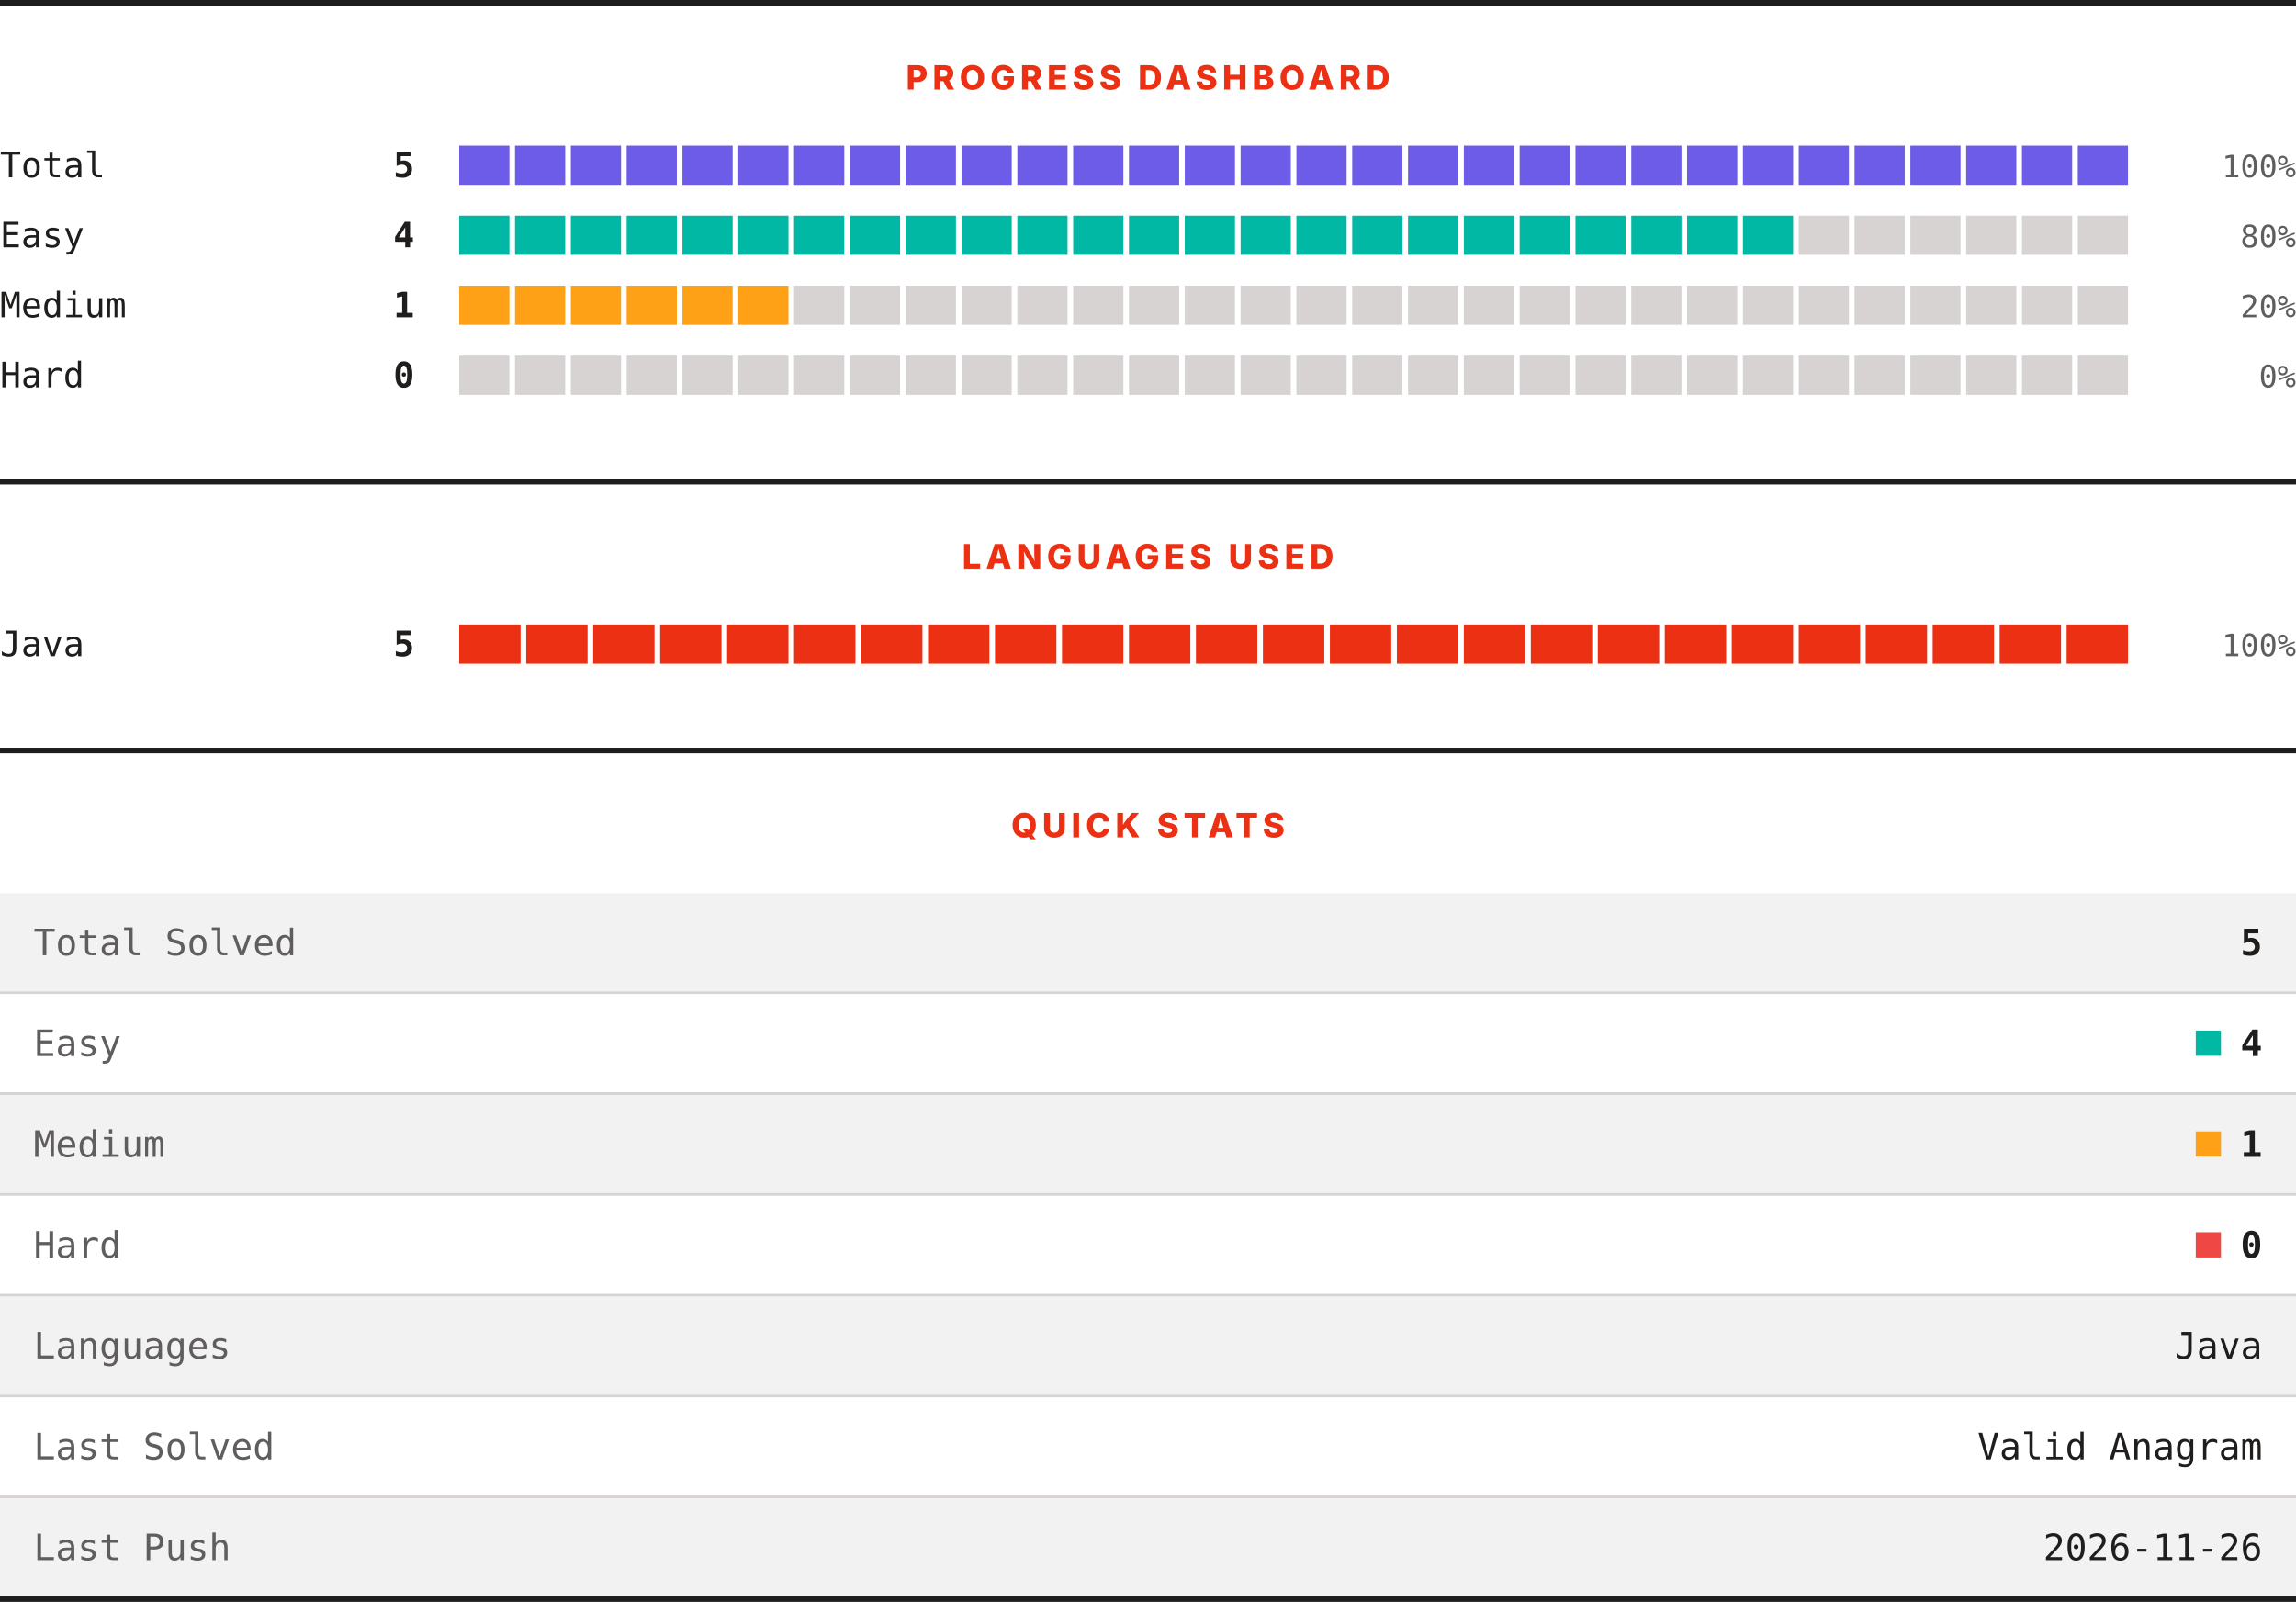
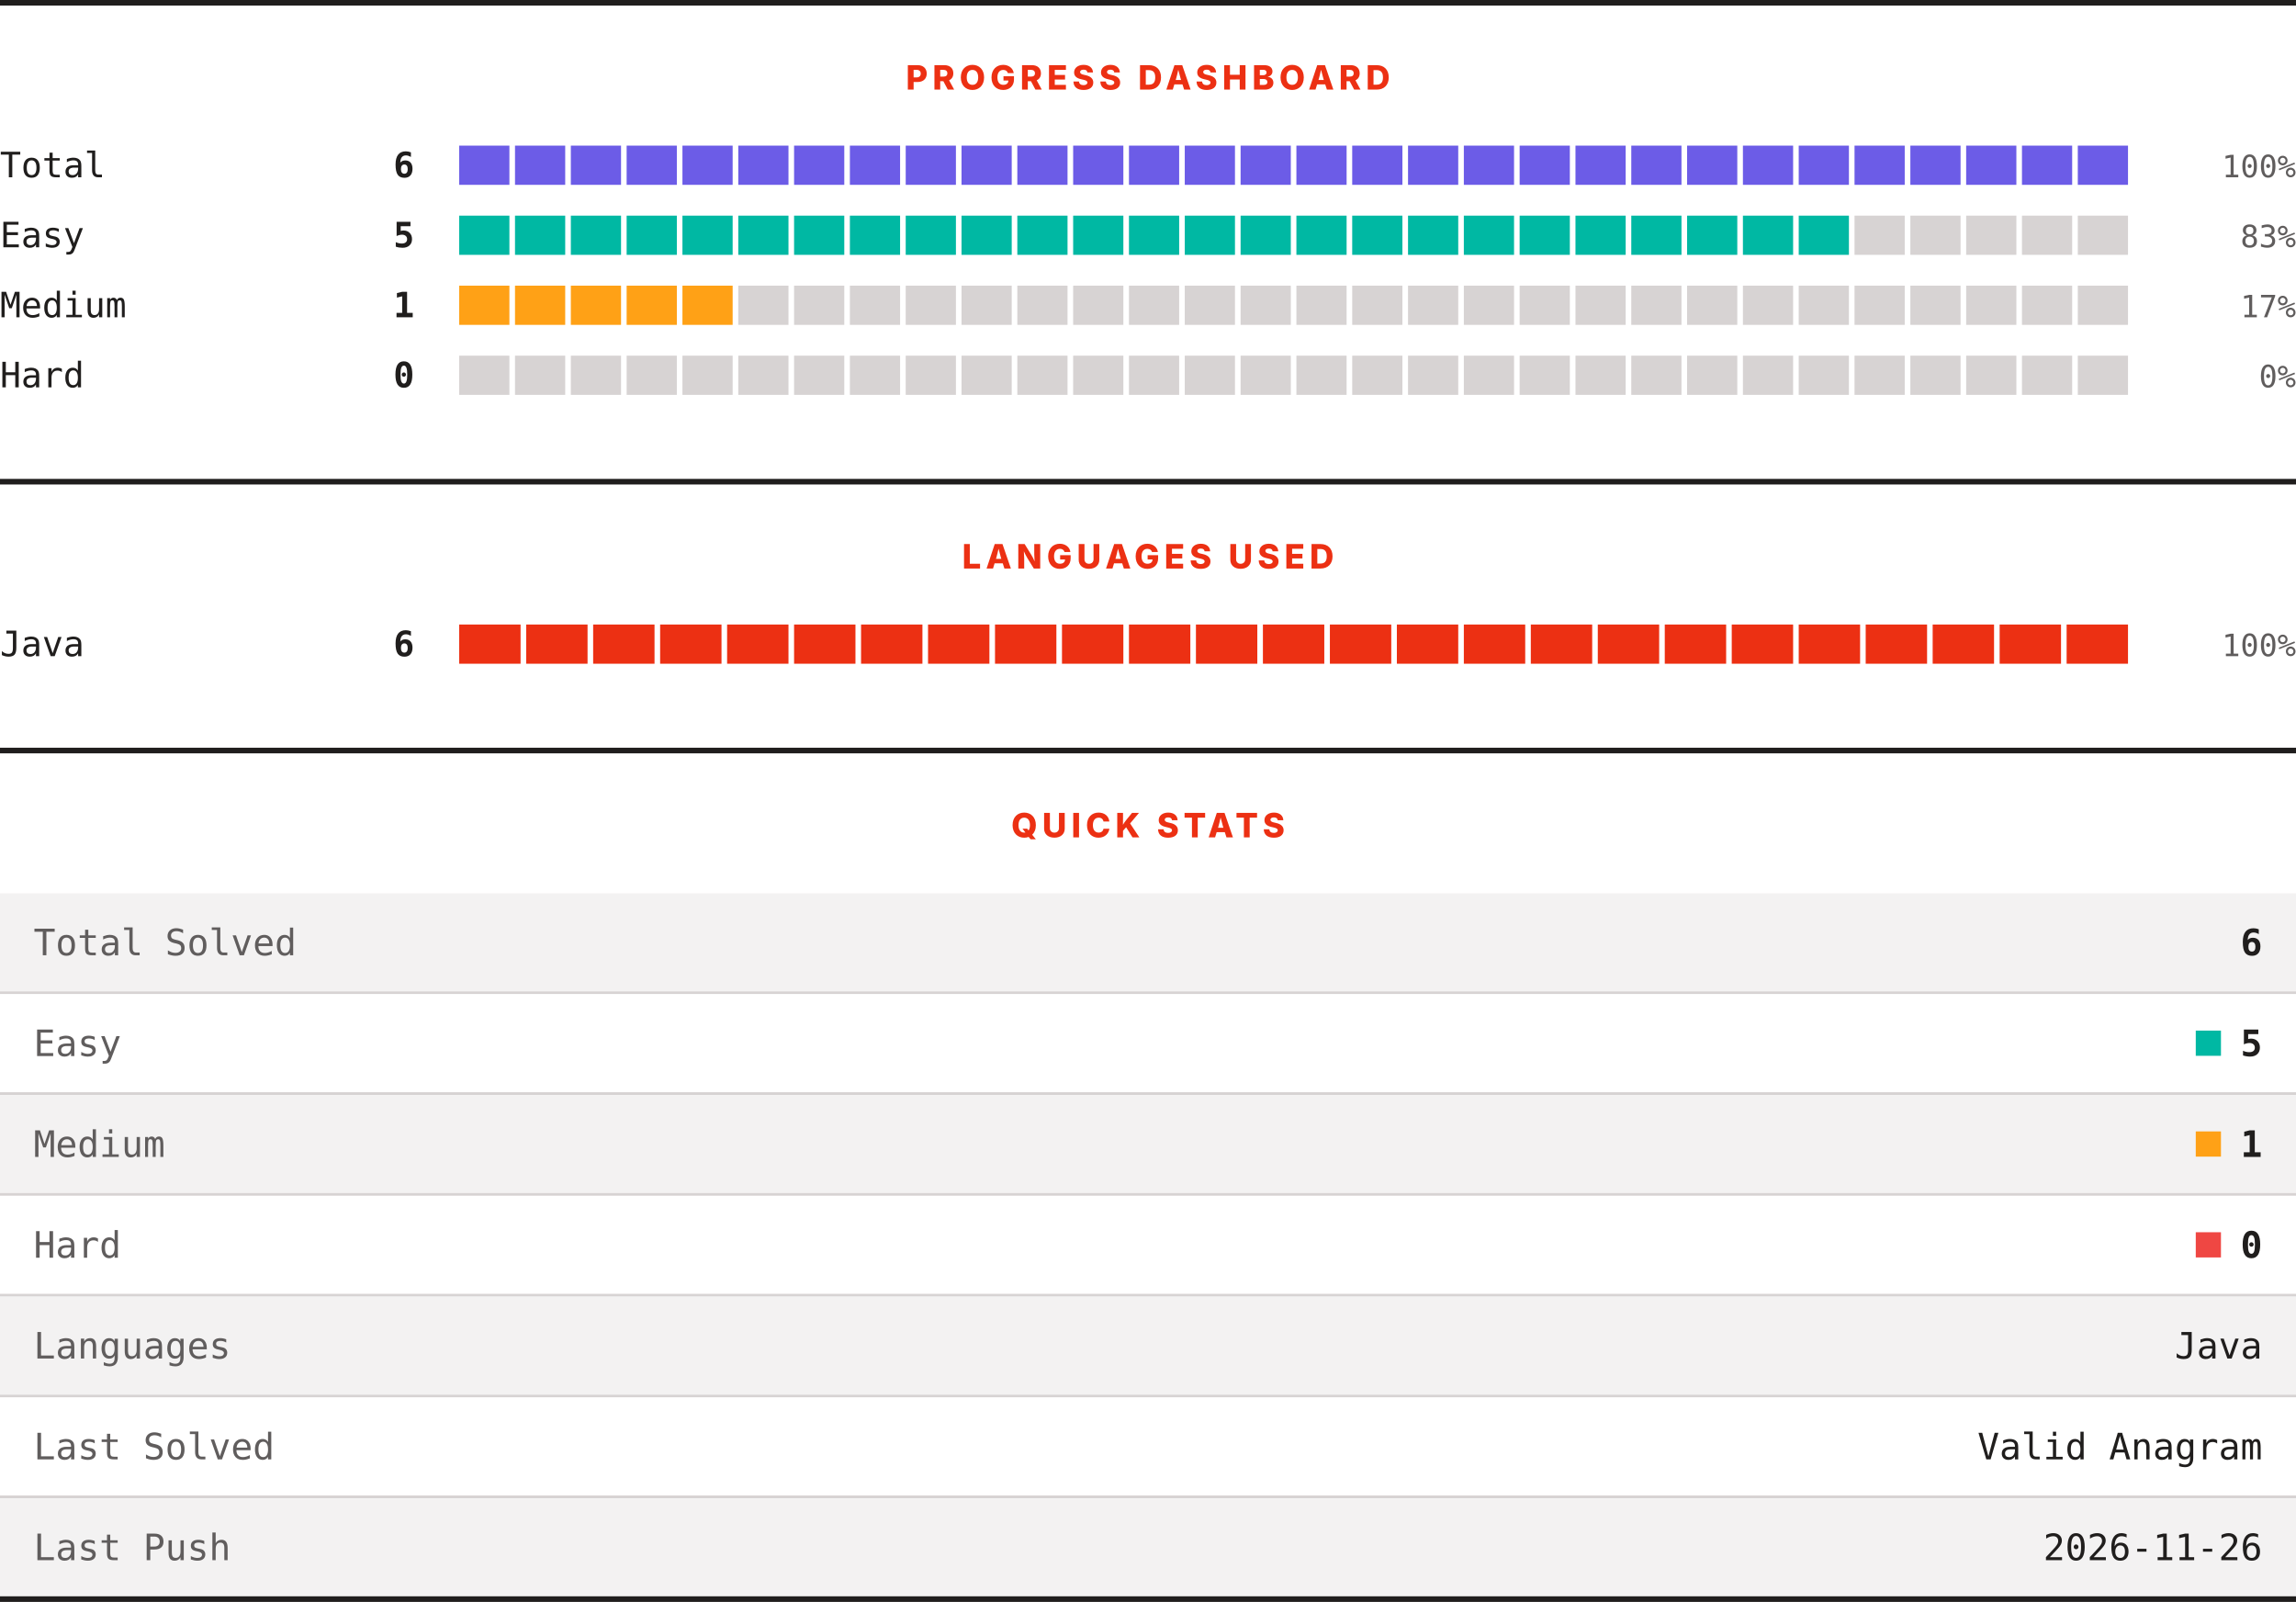
<svg xmlns="http://www.w3.org/2000/svg" width="820" height="572" viewBox="0 0 820 572" role="img" aria-label="LeetCode progress, languages and quick stats">
  <rect width="820" height="572" fill="#ffffff" />
  <rect x="0" y="0" width="820" height="2" fill="#201e1d" />
  <text x="410" y="32" text-anchor="middle" font-family="Archivo, system-ui, -apple-system, Segoe UI, sans-serif" font-size="12" font-weight="800" letter-spacing="1.68" fill="#ec3013">PROGRESS DASHBOARD</text>
  <text x="0" y="63.3" font-family="ui-monospace, SFMono-Regular, Menlo, Consolas, monospace" font-size="12.5" fill="#201e1d">Total</text>
-   <text x="148" y="63.3" text-anchor="end" font-family="ui-monospace, SFMono-Regular, Menlo, Consolas, monospace" font-size="12.5" font-weight="700" fill="#201e1d">5</text>
+   <text x="148" y="63.3" text-anchor="end" font-family="ui-monospace, SFMono-Regular, Menlo, Consolas, monospace" font-size="12.5" font-weight="700" fill="#201e1d">6</text>
  <rect x="164.00" y="52" width="17.93" height="14" fill="#6c5ce7" />
  <rect x="183.93" y="52" width="17.93" height="14" fill="#6c5ce7" />
  <rect x="203.87" y="52" width="17.93" height="14" fill="#6c5ce7" />
  <rect x="223.80" y="52" width="17.93" height="14" fill="#6c5ce7" />
  <rect x="243.73" y="52" width="17.93" height="14" fill="#6c5ce7" />
  <rect x="263.67" y="52" width="17.93" height="14" fill="#6c5ce7" />
  <rect x="283.60" y="52" width="17.93" height="14" fill="#6c5ce7" />
  <rect x="303.53" y="52" width="17.93" height="14" fill="#6c5ce7" />
  <rect x="323.47" y="52" width="17.93" height="14" fill="#6c5ce7" />
  <rect x="343.40" y="52" width="17.93" height="14" fill="#6c5ce7" />
  <rect x="363.33" y="52" width="17.93" height="14" fill="#6c5ce7" />
  <rect x="383.27" y="52" width="17.93" height="14" fill="#6c5ce7" />
  <rect x="403.20" y="52" width="17.93" height="14" fill="#6c5ce7" />
  <rect x="423.13" y="52" width="17.93" height="14" fill="#6c5ce7" />
  <rect x="443.07" y="52" width="17.93" height="14" fill="#6c5ce7" />
  <rect x="463.00" y="52" width="17.93" height="14" fill="#6c5ce7" />
  <rect x="482.93" y="52" width="17.93" height="14" fill="#6c5ce7" />
  <rect x="502.87" y="52" width="17.93" height="14" fill="#6c5ce7" />
  <rect x="522.80" y="52" width="17.93" height="14" fill="#6c5ce7" />
  <rect x="542.73" y="52" width="17.93" height="14" fill="#6c5ce7" />
  <rect x="562.67" y="52" width="17.93" height="14" fill="#6c5ce7" />
  <rect x="582.60" y="52" width="17.93" height="14" fill="#6c5ce7" />
  <rect x="602.53" y="52" width="17.93" height="14" fill="#6c5ce7" />
  <rect x="622.47" y="52" width="17.93" height="14" fill="#6c5ce7" />
  <rect x="642.40" y="52" width="17.93" height="14" fill="#6c5ce7" />
  <rect x="662.33" y="52" width="17.93" height="14" fill="#6c5ce7" />
  <rect x="682.27" y="52" width="17.93" height="14" fill="#6c5ce7" />
  <rect x="702.20" y="52" width="17.93" height="14" fill="#6c5ce7" />
  <rect x="722.13" y="52" width="17.93" height="14" fill="#6c5ce7" />
  <rect x="742.07" y="52" width="17.93" height="14" fill="#6c5ce7" />
  <text x="820" y="63.3" text-anchor="end" font-family="ui-monospace, SFMono-Regular, Menlo, Consolas, monospace" font-size="11" fill="#605d5d">100%</text>
  <text x="0" y="88.3" font-family="ui-monospace, SFMono-Regular, Menlo, Consolas, monospace" font-size="12.5" fill="#201e1d">Easy</text>
-   <text x="148" y="88.3" text-anchor="end" font-family="ui-monospace, SFMono-Regular, Menlo, Consolas, monospace" font-size="12.5" font-weight="700" fill="#201e1d">4</text>
+   <text x="148" y="88.3" text-anchor="end" font-family="ui-monospace, SFMono-Regular, Menlo, Consolas, monospace" font-size="12.5" font-weight="700" fill="#201e1d">5</text>
  <rect x="164.00" y="77" width="17.93" height="14" fill="#00b8a3" />
  <rect x="183.93" y="77" width="17.93" height="14" fill="#00b8a3" />
  <rect x="203.87" y="77" width="17.93" height="14" fill="#00b8a3" />
  <rect x="223.80" y="77" width="17.93" height="14" fill="#00b8a3" />
  <rect x="243.73" y="77" width="17.93" height="14" fill="#00b8a3" />
  <rect x="263.67" y="77" width="17.93" height="14" fill="#00b8a3" />
  <rect x="283.60" y="77" width="17.93" height="14" fill="#00b8a3" />
  <rect x="303.53" y="77" width="17.93" height="14" fill="#00b8a3" />
  <rect x="323.47" y="77" width="17.93" height="14" fill="#00b8a3" />
  <rect x="343.40" y="77" width="17.93" height="14" fill="#00b8a3" />
  <rect x="363.33" y="77" width="17.93" height="14" fill="#00b8a3" />
  <rect x="383.27" y="77" width="17.93" height="14" fill="#00b8a3" />
  <rect x="403.20" y="77" width="17.93" height="14" fill="#00b8a3" />
  <rect x="423.13" y="77" width="17.93" height="14" fill="#00b8a3" />
  <rect x="443.07" y="77" width="17.93" height="14" fill="#00b8a3" />
  <rect x="463.00" y="77" width="17.93" height="14" fill="#00b8a3" />
  <rect x="482.93" y="77" width="17.93" height="14" fill="#00b8a3" />
  <rect x="502.87" y="77" width="17.93" height="14" fill="#00b8a3" />
  <rect x="522.80" y="77" width="17.93" height="14" fill="#00b8a3" />
  <rect x="542.73" y="77" width="17.93" height="14" fill="#00b8a3" />
  <rect x="562.67" y="77" width="17.93" height="14" fill="#00b8a3" />
  <rect x="582.60" y="77" width="17.93" height="14" fill="#00b8a3" />
  <rect x="602.53" y="77" width="17.93" height="14" fill="#00b8a3" />
  <rect x="622.47" y="77" width="17.93" height="14" fill="#00b8a3" />
-   <rect x="642.40" y="77" width="17.93" height="14" fill="#d7d3d3" />
+   <rect x="642.40" y="77" width="17.93" height="14" fill="#00b8a3" />
  <rect x="662.33" y="77" width="17.93" height="14" fill="#d7d3d3" />
  <rect x="682.27" y="77" width="17.93" height="14" fill="#d7d3d3" />
  <rect x="702.20" y="77" width="17.93" height="14" fill="#d7d3d3" />
  <rect x="722.13" y="77" width="17.93" height="14" fill="#d7d3d3" />
  <rect x="742.07" y="77" width="17.93" height="14" fill="#d7d3d3" />
-   <text x="820" y="88.3" text-anchor="end" font-family="ui-monospace, SFMono-Regular, Menlo, Consolas, monospace" font-size="11" fill="#605d5d">80%</text>
+   <text x="820" y="88.3" text-anchor="end" font-family="ui-monospace, SFMono-Regular, Menlo, Consolas, monospace" font-size="11" fill="#605d5d">83%</text>
  <text x="0" y="113.3" font-family="ui-monospace, SFMono-Regular, Menlo, Consolas, monospace" font-size="12.5" fill="#201e1d">Medium</text>
  <text x="148" y="113.3" text-anchor="end" font-family="ui-monospace, SFMono-Regular, Menlo, Consolas, monospace" font-size="12.5" font-weight="700" fill="#201e1d">1</text>
  <rect x="164.00" y="102" width="17.93" height="14" fill="#ffa116" />
  <rect x="183.93" y="102" width="17.93" height="14" fill="#ffa116" />
  <rect x="203.87" y="102" width="17.93" height="14" fill="#ffa116" />
  <rect x="223.80" y="102" width="17.93" height="14" fill="#ffa116" />
  <rect x="243.73" y="102" width="17.93" height="14" fill="#ffa116" />
-   <rect x="263.67" y="102" width="17.93" height="14" fill="#ffa116" />
+   <rect x="263.67" y="102" width="17.93" height="14" fill="#d7d3d3" />
  <rect x="283.60" y="102" width="17.93" height="14" fill="#d7d3d3" />
  <rect x="303.53" y="102" width="17.93" height="14" fill="#d7d3d3" />
  <rect x="323.47" y="102" width="17.93" height="14" fill="#d7d3d3" />
  <rect x="343.40" y="102" width="17.93" height="14" fill="#d7d3d3" />
  <rect x="363.33" y="102" width="17.93" height="14" fill="#d7d3d3" />
  <rect x="383.27" y="102" width="17.93" height="14" fill="#d7d3d3" />
  <rect x="403.20" y="102" width="17.93" height="14" fill="#d7d3d3" />
  <rect x="423.13" y="102" width="17.93" height="14" fill="#d7d3d3" />
  <rect x="443.07" y="102" width="17.93" height="14" fill="#d7d3d3" />
  <rect x="463.00" y="102" width="17.93" height="14" fill="#d7d3d3" />
  <rect x="482.93" y="102" width="17.93" height="14" fill="#d7d3d3" />
  <rect x="502.87" y="102" width="17.93" height="14" fill="#d7d3d3" />
  <rect x="522.80" y="102" width="17.93" height="14" fill="#d7d3d3" />
  <rect x="542.73" y="102" width="17.93" height="14" fill="#d7d3d3" />
  <rect x="562.67" y="102" width="17.93" height="14" fill="#d7d3d3" />
  <rect x="582.60" y="102" width="17.93" height="14" fill="#d7d3d3" />
  <rect x="602.53" y="102" width="17.93" height="14" fill="#d7d3d3" />
  <rect x="622.47" y="102" width="17.93" height="14" fill="#d7d3d3" />
  <rect x="642.40" y="102" width="17.93" height="14" fill="#d7d3d3" />
  <rect x="662.33" y="102" width="17.93" height="14" fill="#d7d3d3" />
  <rect x="682.27" y="102" width="17.93" height="14" fill="#d7d3d3" />
  <rect x="702.20" y="102" width="17.93" height="14" fill="#d7d3d3" />
  <rect x="722.13" y="102" width="17.93" height="14" fill="#d7d3d3" />
  <rect x="742.07" y="102" width="17.93" height="14" fill="#d7d3d3" />
-   <text x="820" y="113.3" text-anchor="end" font-family="ui-monospace, SFMono-Regular, Menlo, Consolas, monospace" font-size="11" fill="#605d5d">20%</text>
+   <text x="820" y="113.3" text-anchor="end" font-family="ui-monospace, SFMono-Regular, Menlo, Consolas, monospace" font-size="11" fill="#605d5d">17%</text>
  <text x="0" y="138.3" font-family="ui-monospace, SFMono-Regular, Menlo, Consolas, monospace" font-size="12.5" fill="#201e1d">Hard</text>
  <text x="148" y="138.3" text-anchor="end" font-family="ui-monospace, SFMono-Regular, Menlo, Consolas, monospace" font-size="12.5" font-weight="700" fill="#201e1d">0</text>
  <rect x="164.00" y="127" width="17.93" height="14" fill="#d7d3d3" />
  <rect x="183.93" y="127" width="17.93" height="14" fill="#d7d3d3" />
  <rect x="203.87" y="127" width="17.93" height="14" fill="#d7d3d3" />
  <rect x="223.80" y="127" width="17.93" height="14" fill="#d7d3d3" />
  <rect x="243.73" y="127" width="17.93" height="14" fill="#d7d3d3" />
  <rect x="263.67" y="127" width="17.93" height="14" fill="#d7d3d3" />
  <rect x="283.60" y="127" width="17.93" height="14" fill="#d7d3d3" />
  <rect x="303.53" y="127" width="17.93" height="14" fill="#d7d3d3" />
  <rect x="323.47" y="127" width="17.93" height="14" fill="#d7d3d3" />
  <rect x="343.40" y="127" width="17.93" height="14" fill="#d7d3d3" />
  <rect x="363.33" y="127" width="17.93" height="14" fill="#d7d3d3" />
  <rect x="383.27" y="127" width="17.93" height="14" fill="#d7d3d3" />
  <rect x="403.20" y="127" width="17.93" height="14" fill="#d7d3d3" />
  <rect x="423.13" y="127" width="17.93" height="14" fill="#d7d3d3" />
  <rect x="443.07" y="127" width="17.93" height="14" fill="#d7d3d3" />
  <rect x="463.00" y="127" width="17.93" height="14" fill="#d7d3d3" />
  <rect x="482.93" y="127" width="17.93" height="14" fill="#d7d3d3" />
  <rect x="502.87" y="127" width="17.93" height="14" fill="#d7d3d3" />
  <rect x="522.80" y="127" width="17.93" height="14" fill="#d7d3d3" />
  <rect x="542.73" y="127" width="17.93" height="14" fill="#d7d3d3" />
  <rect x="562.67" y="127" width="17.93" height="14" fill="#d7d3d3" />
  <rect x="582.60" y="127" width="17.93" height="14" fill="#d7d3d3" />
  <rect x="602.53" y="127" width="17.93" height="14" fill="#d7d3d3" />
  <rect x="622.47" y="127" width="17.93" height="14" fill="#d7d3d3" />
  <rect x="642.40" y="127" width="17.93" height="14" fill="#d7d3d3" />
  <rect x="662.33" y="127" width="17.93" height="14" fill="#d7d3d3" />
  <rect x="682.27" y="127" width="17.93" height="14" fill="#d7d3d3" />
  <rect x="702.20" y="127" width="17.93" height="14" fill="#d7d3d3" />
  <rect x="722.13" y="127" width="17.93" height="14" fill="#d7d3d3" />
  <rect x="742.07" y="127" width="17.93" height="14" fill="#d7d3d3" />
  <text x="820" y="138.3" text-anchor="end" font-family="ui-monospace, SFMono-Regular, Menlo, Consolas, monospace" font-size="11" fill="#605d5d">0%</text>
  <rect x="0" y="171" width="820" height="2" fill="#201e1d" />
  <text x="410" y="203" text-anchor="middle" font-family="Archivo, system-ui, -apple-system, Segoe UI, sans-serif" font-size="12" font-weight="800" letter-spacing="1.68" fill="#ec3013">LANGUAGES USED</text>
  <text x="0" y="234.3" font-family="ui-monospace, SFMono-Regular, Menlo, Consolas, monospace" font-size="12.5" fill="#201e1d">Java</text>
-   <text x="148" y="234.3" text-anchor="end" font-family="ui-monospace, SFMono-Regular, Menlo, Consolas, monospace" font-size="12.5" font-weight="700" fill="#201e1d">5</text>
+   <text x="148" y="234.3" text-anchor="end" font-family="ui-monospace, SFMono-Regular, Menlo, Consolas, monospace" font-size="12.5" font-weight="700" fill="#201e1d">6</text>
  <rect x="164.00" y="223" width="21.92" height="14" fill="#ec3013" />
  <rect x="187.92" y="223" width="21.92" height="14" fill="#ec3013" />
  <rect x="211.84" y="223" width="21.92" height="14" fill="#ec3013" />
  <rect x="235.76" y="223" width="21.92" height="14" fill="#ec3013" />
  <rect x="259.68" y="223" width="21.92" height="14" fill="#ec3013" />
  <rect x="283.60" y="223" width="21.92" height="14" fill="#ec3013" />
  <rect x="307.52" y="223" width="21.92" height="14" fill="#ec3013" />
  <rect x="331.44" y="223" width="21.92" height="14" fill="#ec3013" />
  <rect x="355.36" y="223" width="21.92" height="14" fill="#ec3013" />
  <rect x="379.28" y="223" width="21.92" height="14" fill="#ec3013" />
  <rect x="403.20" y="223" width="21.92" height="14" fill="#ec3013" />
  <rect x="427.12" y="223" width="21.92" height="14" fill="#ec3013" />
  <rect x="451.04" y="223" width="21.92" height="14" fill="#ec3013" />
  <rect x="474.96" y="223" width="21.92" height="14" fill="#ec3013" />
  <rect x="498.88" y="223" width="21.92" height="14" fill="#ec3013" />
  <rect x="522.80" y="223" width="21.92" height="14" fill="#ec3013" />
  <rect x="546.72" y="223" width="21.92" height="14" fill="#ec3013" />
  <rect x="570.64" y="223" width="21.92" height="14" fill="#ec3013" />
  <rect x="594.56" y="223" width="21.92" height="14" fill="#ec3013" />
  <rect x="618.48" y="223" width="21.92" height="14" fill="#ec3013" />
  <rect x="642.40" y="223" width="21.92" height="14" fill="#ec3013" />
  <rect x="666.32" y="223" width="21.92" height="14" fill="#ec3013" />
  <rect x="690.24" y="223" width="21.92" height="14" fill="#ec3013" />
  <rect x="714.16" y="223" width="21.92" height="14" fill="#ec3013" />
  <rect x="738.08" y="223" width="21.92" height="14" fill="#ec3013" />
  <text x="820" y="234.3" text-anchor="end" font-family="ui-monospace, SFMono-Regular, Menlo, Consolas, monospace" font-size="11" fill="#605d5d">100%</text>
  <rect x="0" y="267" width="820" height="2" fill="#201e1d" />
  <text x="410" y="299" text-anchor="middle" font-family="Archivo, system-ui, -apple-system, Segoe UI, sans-serif" font-size="12" font-weight="800" letter-spacing="1.68" fill="#ec3013">QUICK STATS</text>
  <rect x="0" y="319" width="820" height="35" fill="#f3f2f2" />
  <text x="12" y="341.1" font-family="ui-monospace, SFMono-Regular, Menlo, Consolas, monospace" font-size="13" fill="#605d5d">Total Solved</text>
-   <text x="808" y="341.1" text-anchor="end" font-family="ui-monospace, SFMono-Regular, Menlo, Consolas, monospace" font-size="13" font-weight="700" fill="#201e1d">5</text>
+   <text x="808" y="341.1" text-anchor="end" font-family="ui-monospace, SFMono-Regular, Menlo, Consolas, monospace" font-size="13" font-weight="700" fill="#201e1d">6</text>
  <rect x="0" y="354" width="820" height="1" fill="#d7d3d3" />
  <rect x="0" y="355" width="820" height="35" fill="#ffffff" />
  <text x="12" y="377.1" font-family="ui-monospace, SFMono-Regular, Menlo, Consolas, monospace" font-size="13" fill="#605d5d">Easy</text>
  <rect x="784.2" y="368" width="9" height="9" fill="#00b8a3" />
-   <text x="808" y="377.1" text-anchor="end" font-family="ui-monospace, SFMono-Regular, Menlo, Consolas, monospace" font-size="13" font-weight="700" fill="#201e1d">4</text>
+   <text x="808" y="377.1" text-anchor="end" font-family="ui-monospace, SFMono-Regular, Menlo, Consolas, monospace" font-size="13" font-weight="700" fill="#201e1d">5</text>
  <rect x="0" y="390" width="820" height="1" fill="#d7d3d3" />
  <rect x="0" y="391" width="820" height="35" fill="#f3f2f2" />
  <text x="12" y="413.1" font-family="ui-monospace, SFMono-Regular, Menlo, Consolas, monospace" font-size="13" fill="#605d5d">Medium</text>
  <rect x="784.2" y="404" width="9" height="9" fill="#ffa116" />
  <text x="808" y="413.1" text-anchor="end" font-family="ui-monospace, SFMono-Regular, Menlo, Consolas, monospace" font-size="13" font-weight="700" fill="#201e1d">1</text>
  <rect x="0" y="426" width="820" height="1" fill="#d7d3d3" />
  <rect x="0" y="427" width="820" height="35" fill="#ffffff" />
  <text x="12" y="449.1" font-family="ui-monospace, SFMono-Regular, Menlo, Consolas, monospace" font-size="13" fill="#605d5d">Hard</text>
  <rect x="784.2" y="440" width="9" height="9" fill="#ef4743" />
  <text x="808" y="449.1" text-anchor="end" font-family="ui-monospace, SFMono-Regular, Menlo, Consolas, monospace" font-size="13" font-weight="700" fill="#201e1d">0</text>
  <rect x="0" y="462" width="820" height="1" fill="#d7d3d3" />
  <rect x="0" y="463" width="820" height="35" fill="#f3f2f2" />
  <text x="12" y="485.1" font-family="ui-monospace, SFMono-Regular, Menlo, Consolas, monospace" font-size="13" fill="#605d5d">Languages</text>
  <text x="808" y="485.1" text-anchor="end" font-family="ui-monospace, SFMono-Regular, Menlo, Consolas, monospace" font-size="13" fill="#201e1d">Java</text>
  <rect x="0" y="498" width="820" height="1" fill="#d7d3d3" />
  <rect x="0" y="499" width="820" height="35" fill="#ffffff" />
  <text x="12" y="521.1" font-family="ui-monospace, SFMono-Regular, Menlo, Consolas, monospace" font-size="13" fill="#605d5d">Last Solved</text>
  <text x="808" y="521.1" text-anchor="end" font-family="ui-monospace, SFMono-Regular, Menlo, Consolas, monospace" font-size="13" fill="#201e1d">Valid Anagram</text>
  <rect x="0" y="534" width="820" height="1" fill="#d7d3d3" />
  <rect x="0" y="535" width="820" height="35" fill="#f3f2f2" />
  <text x="12" y="557.1" font-family="ui-monospace, SFMono-Regular, Menlo, Consolas, monospace" font-size="13" fill="#605d5d">Last Push</text>
  <text x="808" y="557.1" text-anchor="end" font-family="ui-monospace, SFMono-Regular, Menlo, Consolas, monospace" font-size="13" fill="#201e1d">2026-11-26</text>
  <rect x="0" y="570" width="820" height="2" fill="#201e1d" />
</svg>
